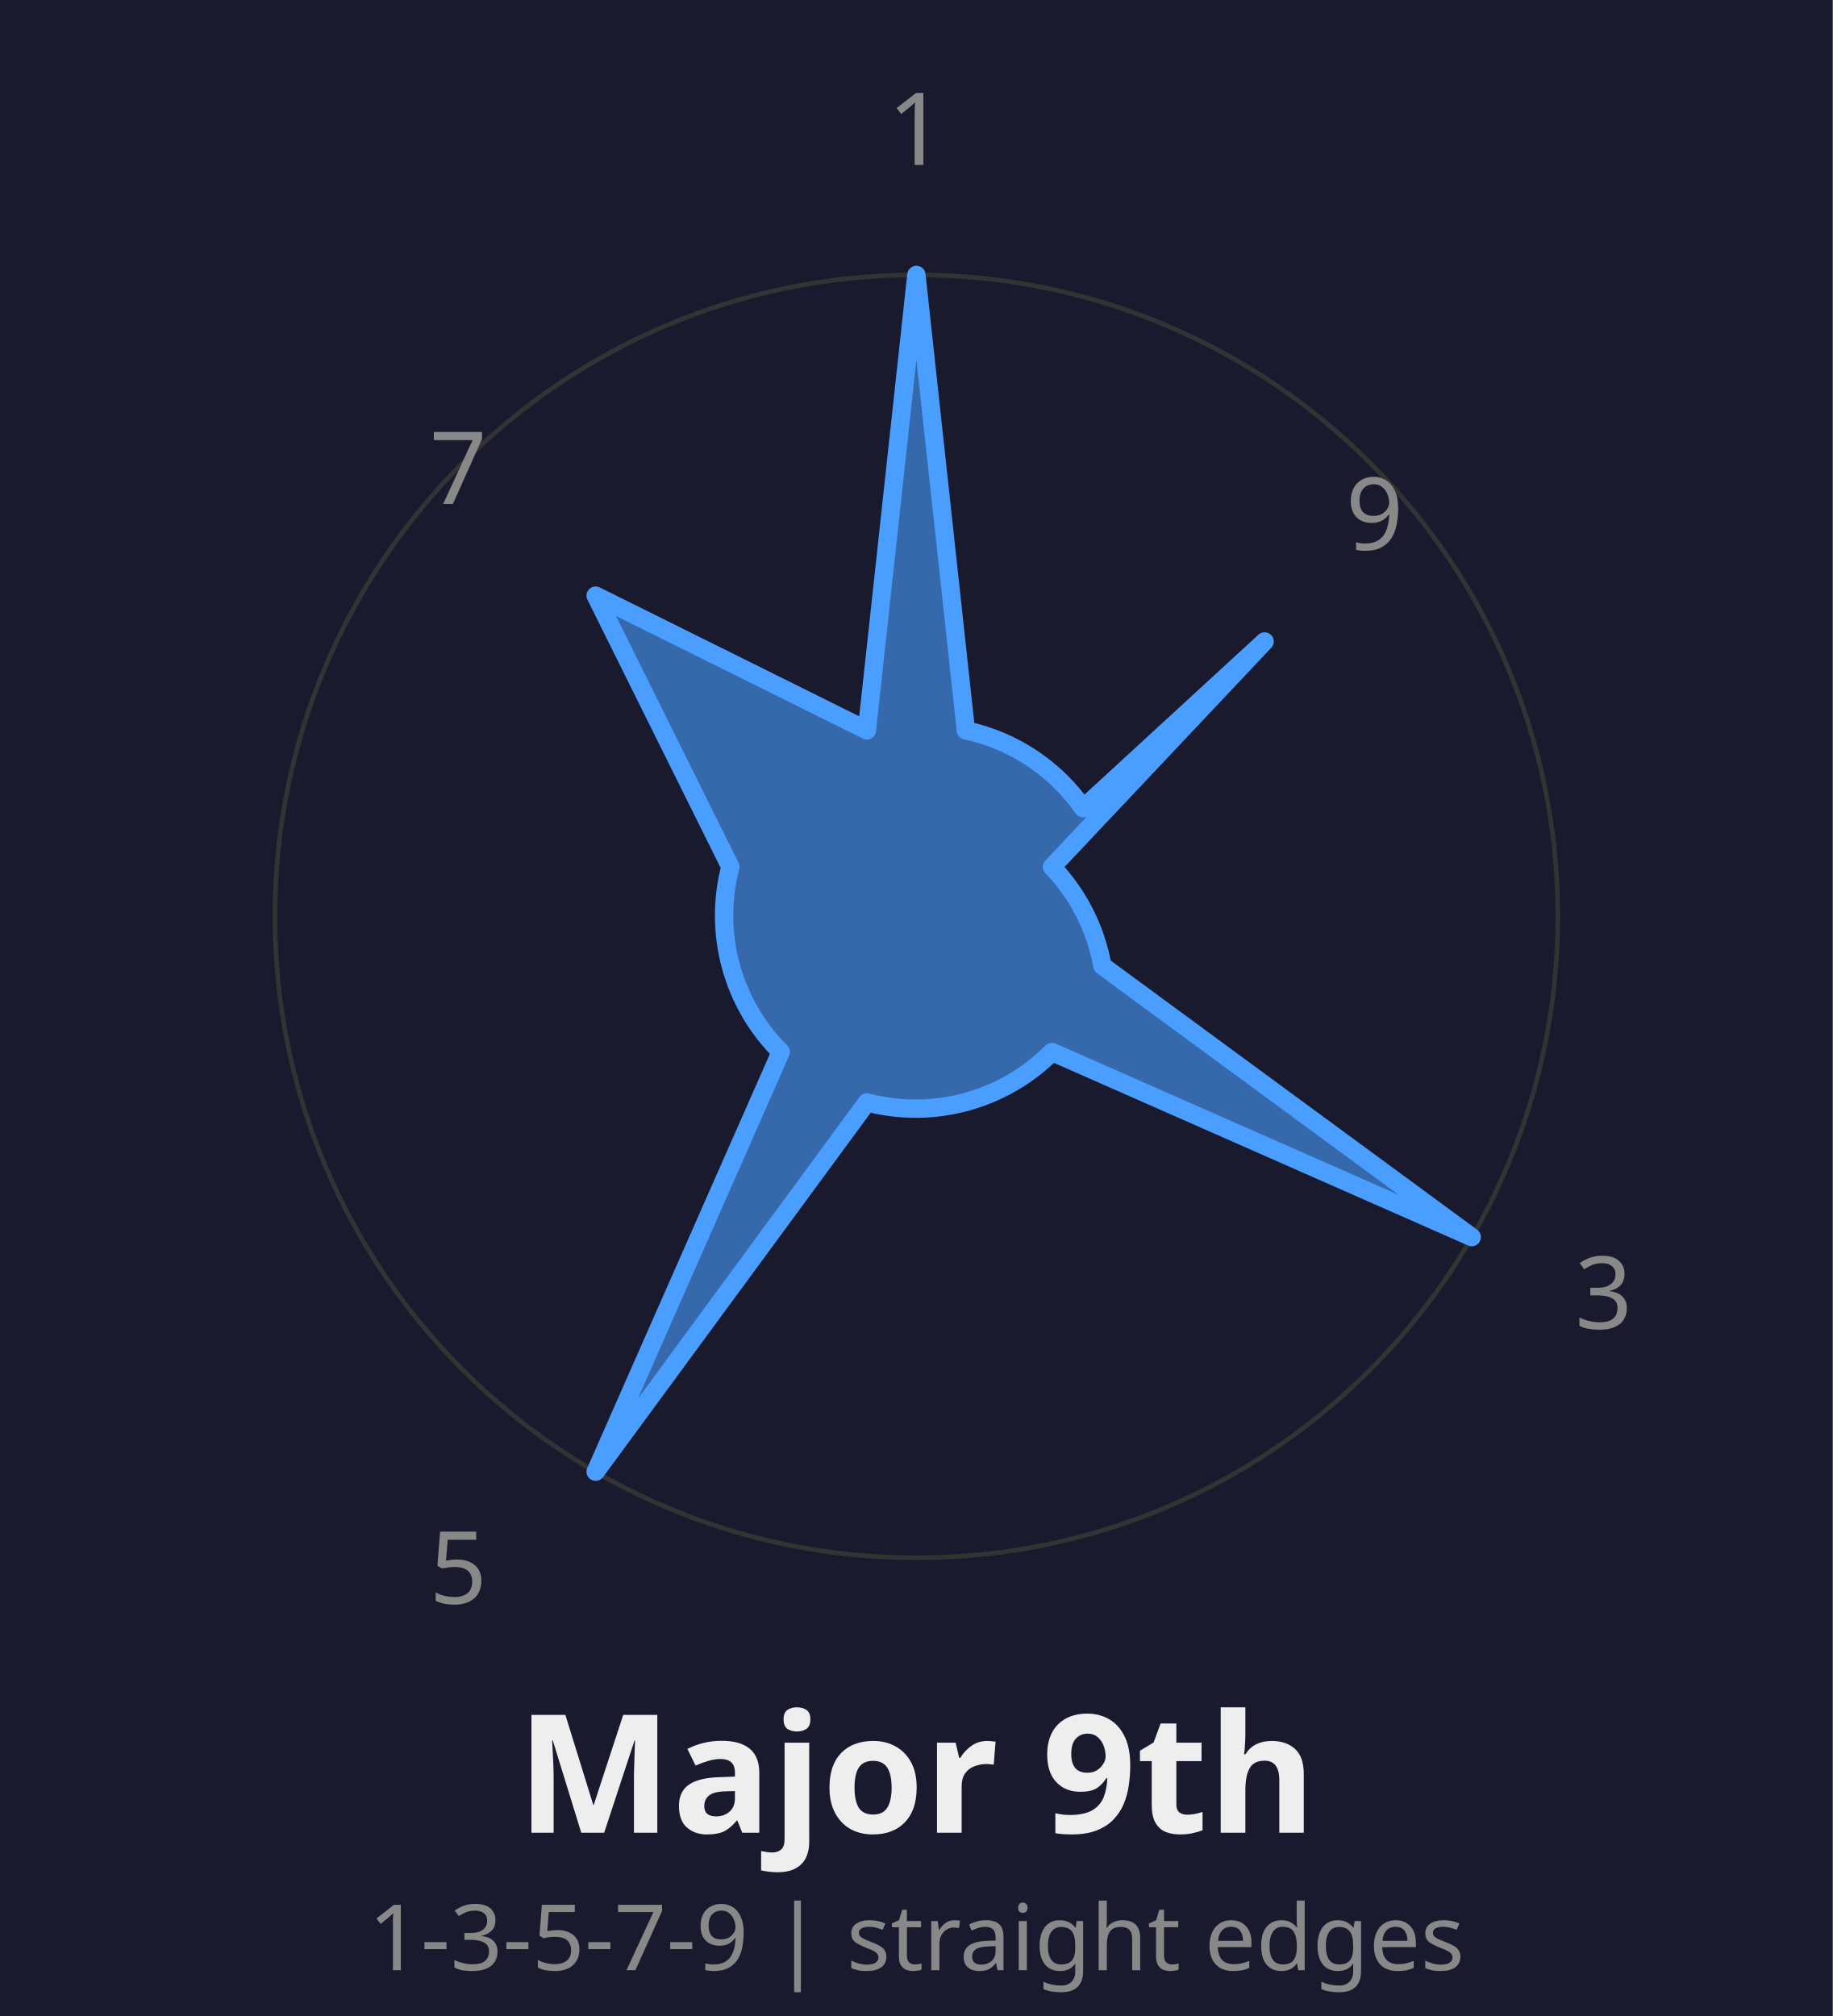
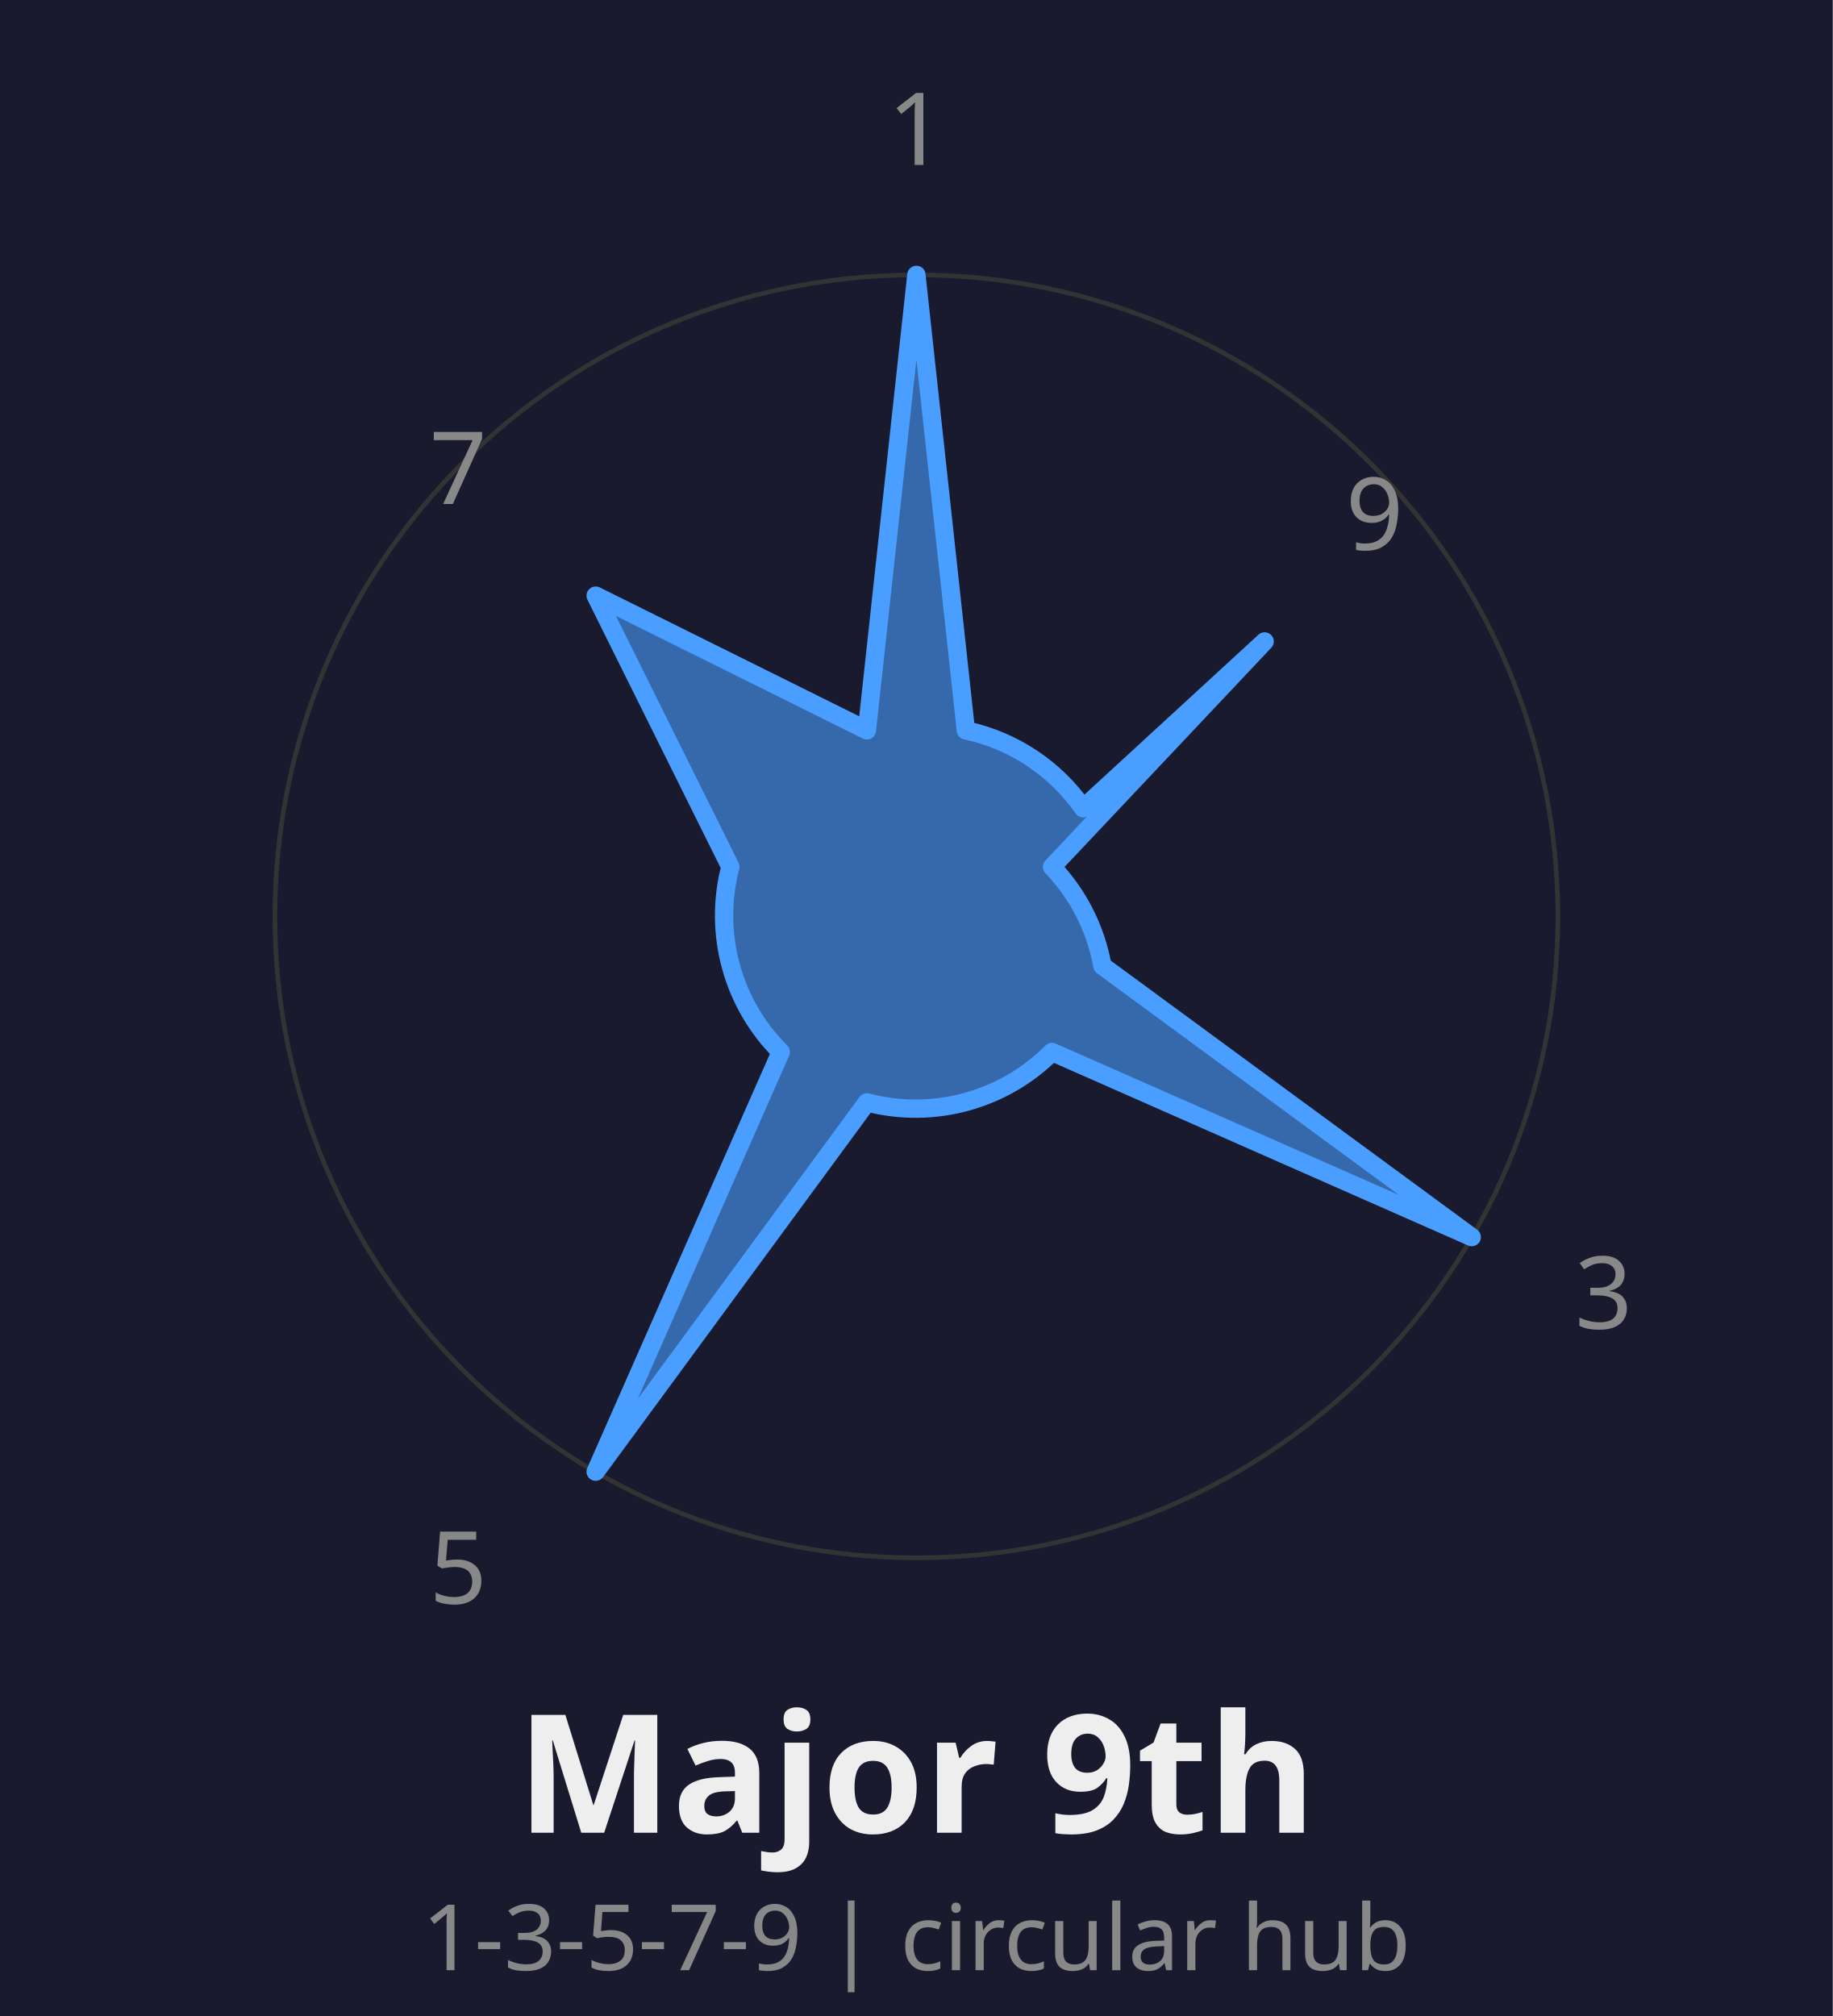
<svg xmlns="http://www.w3.org/2000/svg" width="200" height="220" viewBox="0 0 200 220">
  <rect width="200" height="220" fill="#1a1a2e" />
  <circle cx="100" cy="100" r="70" fill="none" stroke="#333" stroke-width="0.5" />
  <path d="M 94.6 79.7            L 100 30            L 105.4 79.7            A 21 21 0 0 1 118.2 88.2            L 138 70            L 114.8 94.6            A 21 21 0 0 1 120.3 105.4            L 160.6 135            L 114.8 114.8            A 21 21 0 0 1 94.6 120.3            L 65 160.6            L 85.2 114.8            A 21 21 0 0 1 79.7 94.6            L 65 65            L 94.6 79.7 Z" fill="#4a9eff" fill-opacity="0.6" stroke="#4a9eff" stroke-width="2" stroke-linejoin="round" />
  <text x="100" y="18" text-anchor="middle" fill="#888" font-size="11" font-family="system-ui">1</text>
  <text x="150" y="60" text-anchor="middle" fill="#888" font-size="11" font-family="system-ui">9</text>
  <text x="175" y="145" text-anchor="middle" fill="#888" font-size="11" font-family="system-ui">3</text>
  <text x="50" y="175" text-anchor="middle" fill="#888" font-size="11" font-family="system-ui">5</text>
  <text x="50" y="55" text-anchor="middle" fill="#888" font-size="11" font-family="system-ui">7</text>
  <text x="100" y="200" text-anchor="middle" fill="#eee" font-size="18" font-weight="bold" font-family="system-ui">Major 9th</text>
-   <text x="100" y="215" text-anchor="middle" fill="#888" font-size="10" font-family="system-ui">1-3-5-7-9 | straight edges</text>
+   <text x="100" y="215" text-anchor="middle" fill="#888" font-size="10" font-family="system-ui">1-3-5-7-9 | circular hub</text>
</svg>
